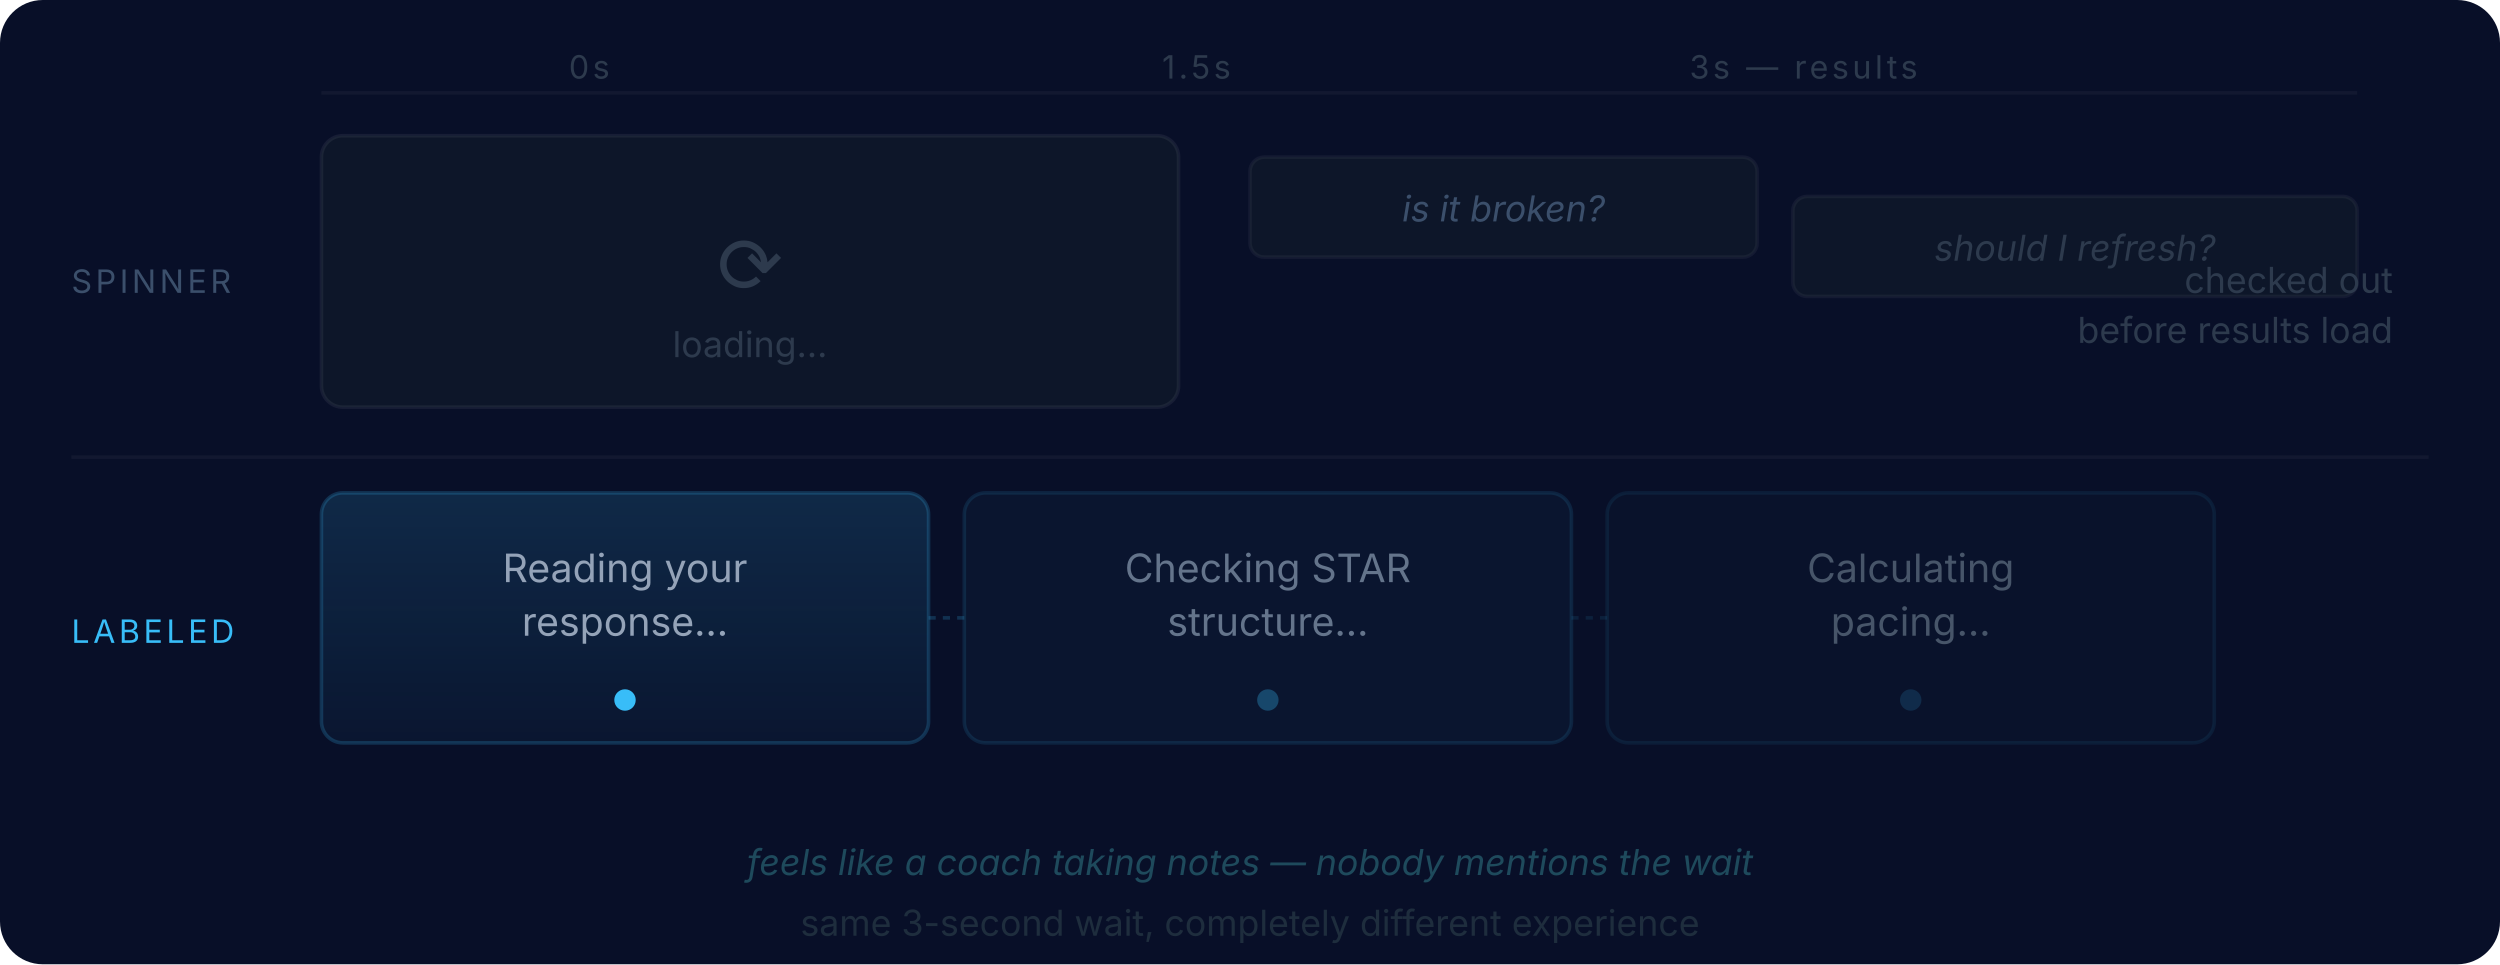
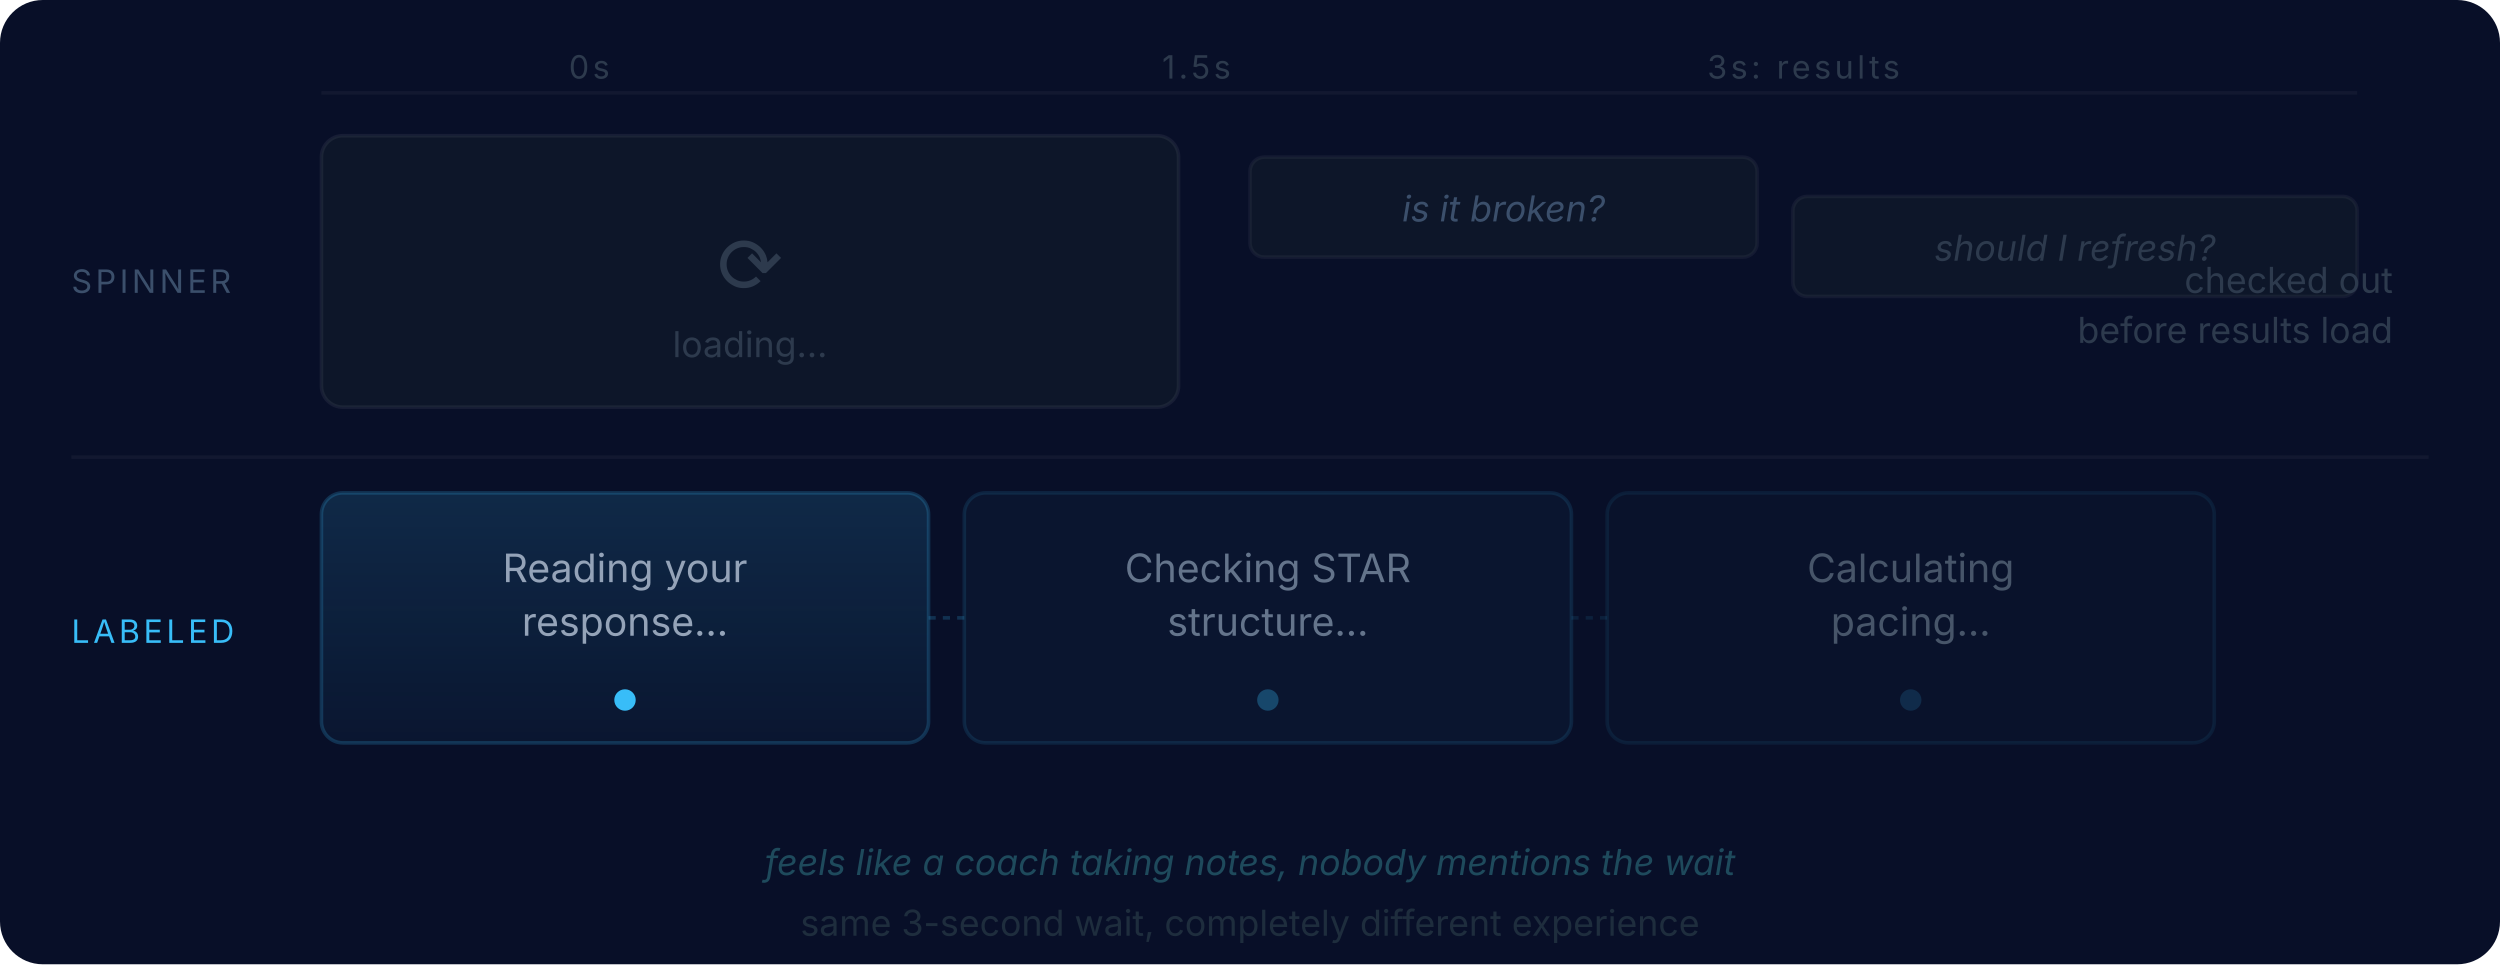
<svg xmlns="http://www.w3.org/2000/svg" width="700" height="270" viewBox="0 0 700 270">
  <defs>
    <linearGradient id="stepActive" x1="0" y1="0" x2="0" y2="1">
      <stop offset="0%" stop-color="rgba(56,189,248,0.15)" />
      <stop offset="100%" stop-color="rgba(56,189,248,0.04)" />
    </linearGradient>
  </defs>
  <rect width="700" height="270" fill="#080f28" rx="12" />
  <text x="165" y="22" text-anchor="middle" font-family="-apple-system,BlinkMacSystemFont,system-ui,sans-serif" font-size="9" fill="#2d3a4d" letter-spacing="1">0s</text>
  <text x="335" y="22" text-anchor="middle" font-family="-apple-system,BlinkMacSystemFont,system-ui,sans-serif" font-size="9" fill="#2d3a4d" letter-spacing="1">1.5s</text>
-   <text x="505" y="22" text-anchor="middle" font-family="-apple-system,BlinkMacSystemFont,system-ui,sans-serif" font-size="9" fill="#2d3a4d" letter-spacing="1">3s — results</text>
+   <text x="505" y="22" text-anchor="middle" font-family="-apple-system,BlinkMacSystemFont,system-ui,sans-serif" font-size="9" fill="#2d3a4d" letter-spacing="1">3s: results</text>
  <line x1="90" y1="26" x2="660" y2="26" stroke="rgba(255,255,255,0.04)" stroke-width="1" />
  <text x="20" y="82" font-family="-apple-system,BlinkMacSystemFont,system-ui,sans-serif" font-size="9" fill="#3b4f6b" letter-spacing="1">SPINNER</text>
  <text x="20" y="180" font-family="-apple-system,BlinkMacSystemFont,system-ui,sans-serif" font-size="9" fill="#38bdf8" letter-spacing="1">LABELED</text>
  <line x1="20" y1="128" x2="680" y2="128" stroke="rgba(255,255,255,0.04)" stroke-width="1" />
  <rect x="90" y="38" width="240" height="76" rx="6" fill="#0d1629" stroke="rgba(255,255,255,0.06)" stroke-width="1" />
  <text x="210" y="82" text-anchor="middle" font-family="-apple-system,BlinkMacSystemFont,system-ui,sans-serif" font-size="22" fill="#2d3a4d">⟳</text>
  <text x="210" y="100" text-anchor="middle" font-family="-apple-system,BlinkMacSystemFont,system-ui,sans-serif" font-size="10" fill="#2d3a4d">loading...</text>
  <rect x="350" y="44" width="142" height="28" rx="4" fill="#0d1629" stroke="rgba(255,255,255,0.05)" stroke-width="1" />
  <text x="421" y="62" text-anchor="middle" font-family="-apple-system,BlinkMacSystemFont,system-ui,sans-serif" font-size="10" fill="#3b4f6b" font-style="italic">is it broken?</text>
  <rect x="502" y="55" width="158" height="28" rx="4" fill="#0d1629" stroke="rgba(255,255,255,0.05)" stroke-width="1" />
  <text x="581" y="73" text-anchor="middle" font-family="-apple-system,BlinkMacSystemFont,system-ui,sans-serif" font-size="10" fill="#2d3a4d" font-style="italic">should I refresh?</text>
  <text x="670" y="82" text-anchor="end" font-family="-apple-system,BlinkMacSystemFont,system-ui,sans-serif" font-size="10" fill="#2d3a4d">checked out</text>
  <text x="670" y="96" text-anchor="end" font-family="-apple-system,BlinkMacSystemFont,system-ui,sans-serif" font-size="10" fill="#2d3a4d">before results load</text>
  <rect x="90" y="138" width="170" height="70" rx="6" fill="url(#stepActive)" stroke="rgba(56,189,248,0.2)" stroke-width="1" />
  <text x="175" y="163" text-anchor="middle" font-family="-apple-system,BlinkMacSystemFont,system-ui,sans-serif" font-size="11" fill="#94a3b8">Reading your</text>
  <text x="175" y="178" text-anchor="middle" font-family="-apple-system,BlinkMacSystemFont,system-ui,sans-serif" font-size="11" fill="#94a3b8">response...</text>
  <circle cx="175" cy="196" r="3" fill="#38bdf8" />
  <rect x="270" y="138" width="170" height="70" rx="6" fill="rgba(56,189,248,0.04)" stroke="rgba(56,189,248,0.12)" stroke-width="1" />
  <text x="355" y="163" text-anchor="middle" font-family="-apple-system,BlinkMacSystemFont,system-ui,sans-serif" font-size="11" fill="#64748b">Checking STAR</text>
  <text x="355" y="178" text-anchor="middle" font-family="-apple-system,BlinkMacSystemFont,system-ui,sans-serif" font-size="11" fill="#64748b">structure...</text>
  <circle cx="355" cy="196" r="3" fill="rgba(56,189,248,0.3)" />
  <rect x="450" y="138" width="170" height="70" rx="6" fill="rgba(56,189,248,0.02)" stroke="rgba(56,189,248,0.08)" stroke-width="1" />
  <text x="535" y="163" text-anchor="middle" font-family="-apple-system,BlinkMacSystemFont,system-ui,sans-serif" font-size="11" fill="#475569">Calculating</text>
  <text x="535" y="178" text-anchor="middle" font-family="-apple-system,BlinkMacSystemFont,system-ui,sans-serif" font-size="11" fill="#475569">pacing...</text>
  <circle cx="535" cy="196" r="3" fill="rgba(56,189,248,0.15)" />
  <line x1="260" y1="173" x2="270" y2="173" stroke="rgba(56,189,248,0.2)" stroke-width="1" stroke-dasharray="2,2" />
  <line x1="440" y1="173" x2="450" y2="173" stroke="rgba(56,189,248,0.1)" stroke-width="1" stroke-dasharray="2,2" />
-   <text x="350" y="245" text-anchor="middle" font-family="-apple-system,BlinkMacSystemFont,system-ui,sans-serif" font-size="10" fill="#1e4a5c" font-style="italic">feels like a coach taking notes — nobody mentions the wait</text>
+   <text x="350" y="245" text-anchor="middle" font-family="-apple-system,BlinkMacSystemFont,system-ui,sans-serif" font-size="10" fill="#1e4a5c" font-style="italic">feels like a coach taking notes, nobody mentions the wait</text>
  <text x="350" y="262" text-anchor="middle" font-family="-apple-system,BlinkMacSystemFont,system-ui,sans-serif" font-size="10" fill="#1e2d3d">same 3-second wait, completely different experience</text>
</svg>
